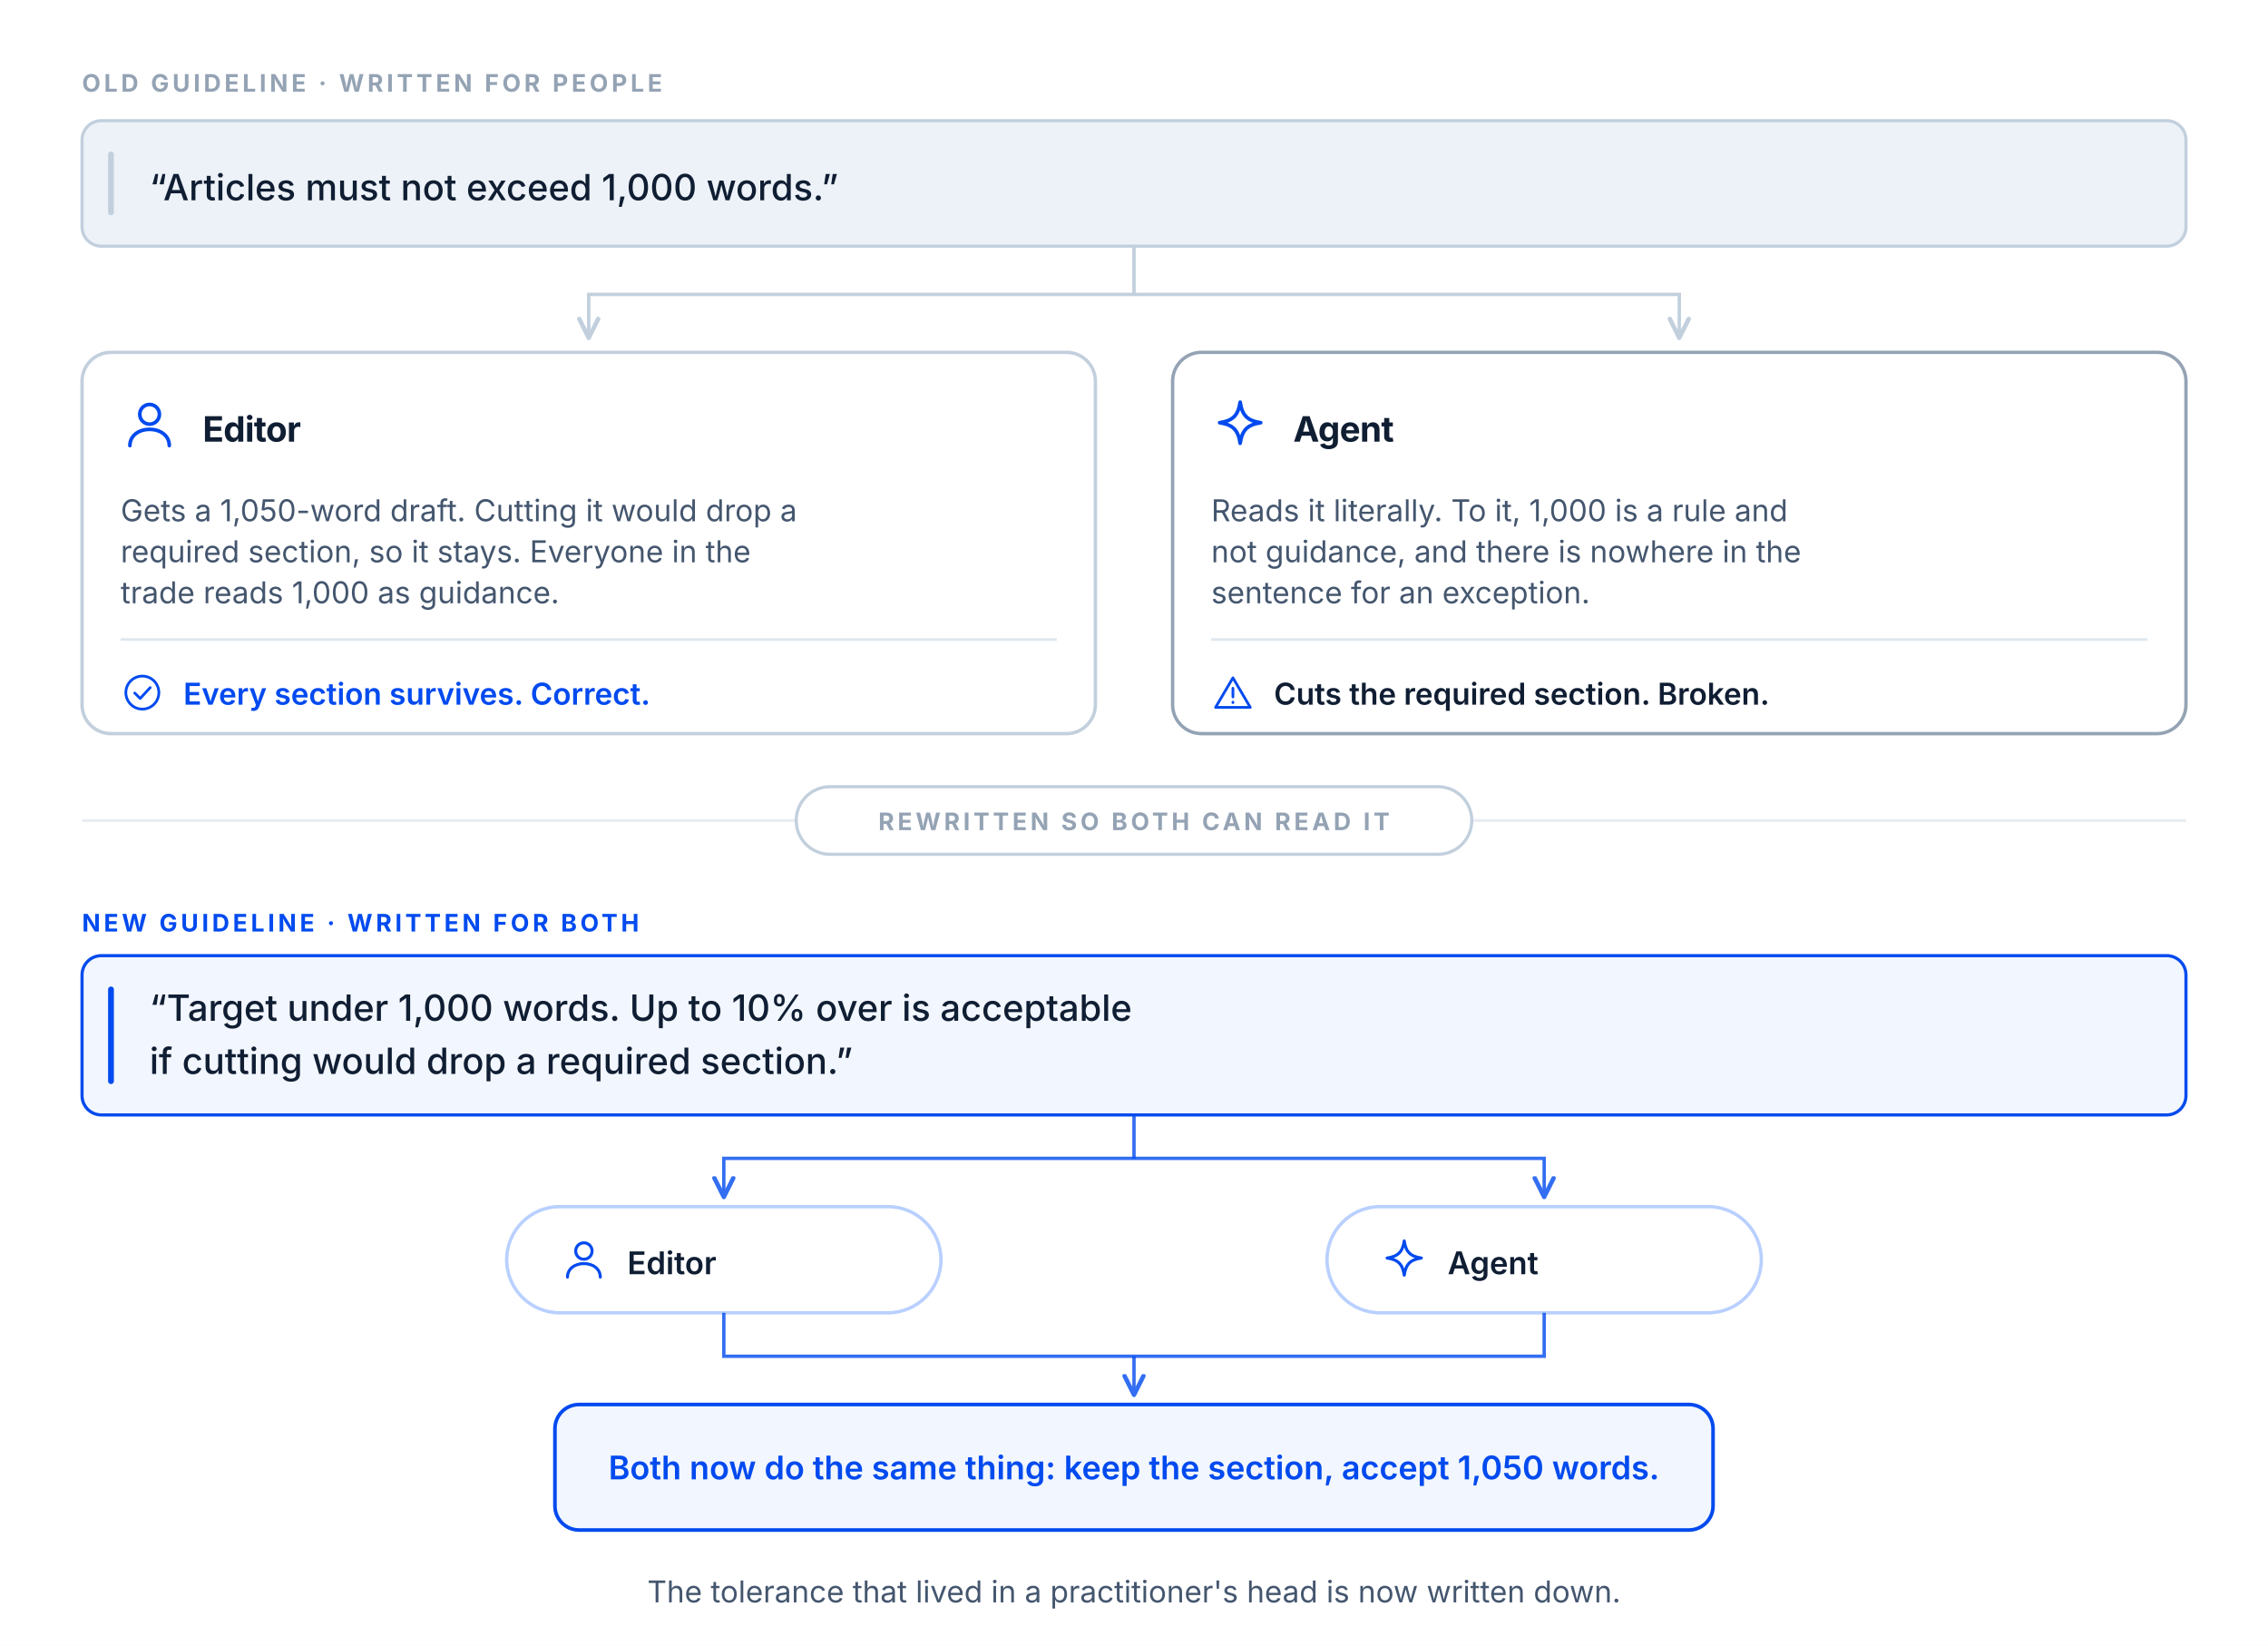
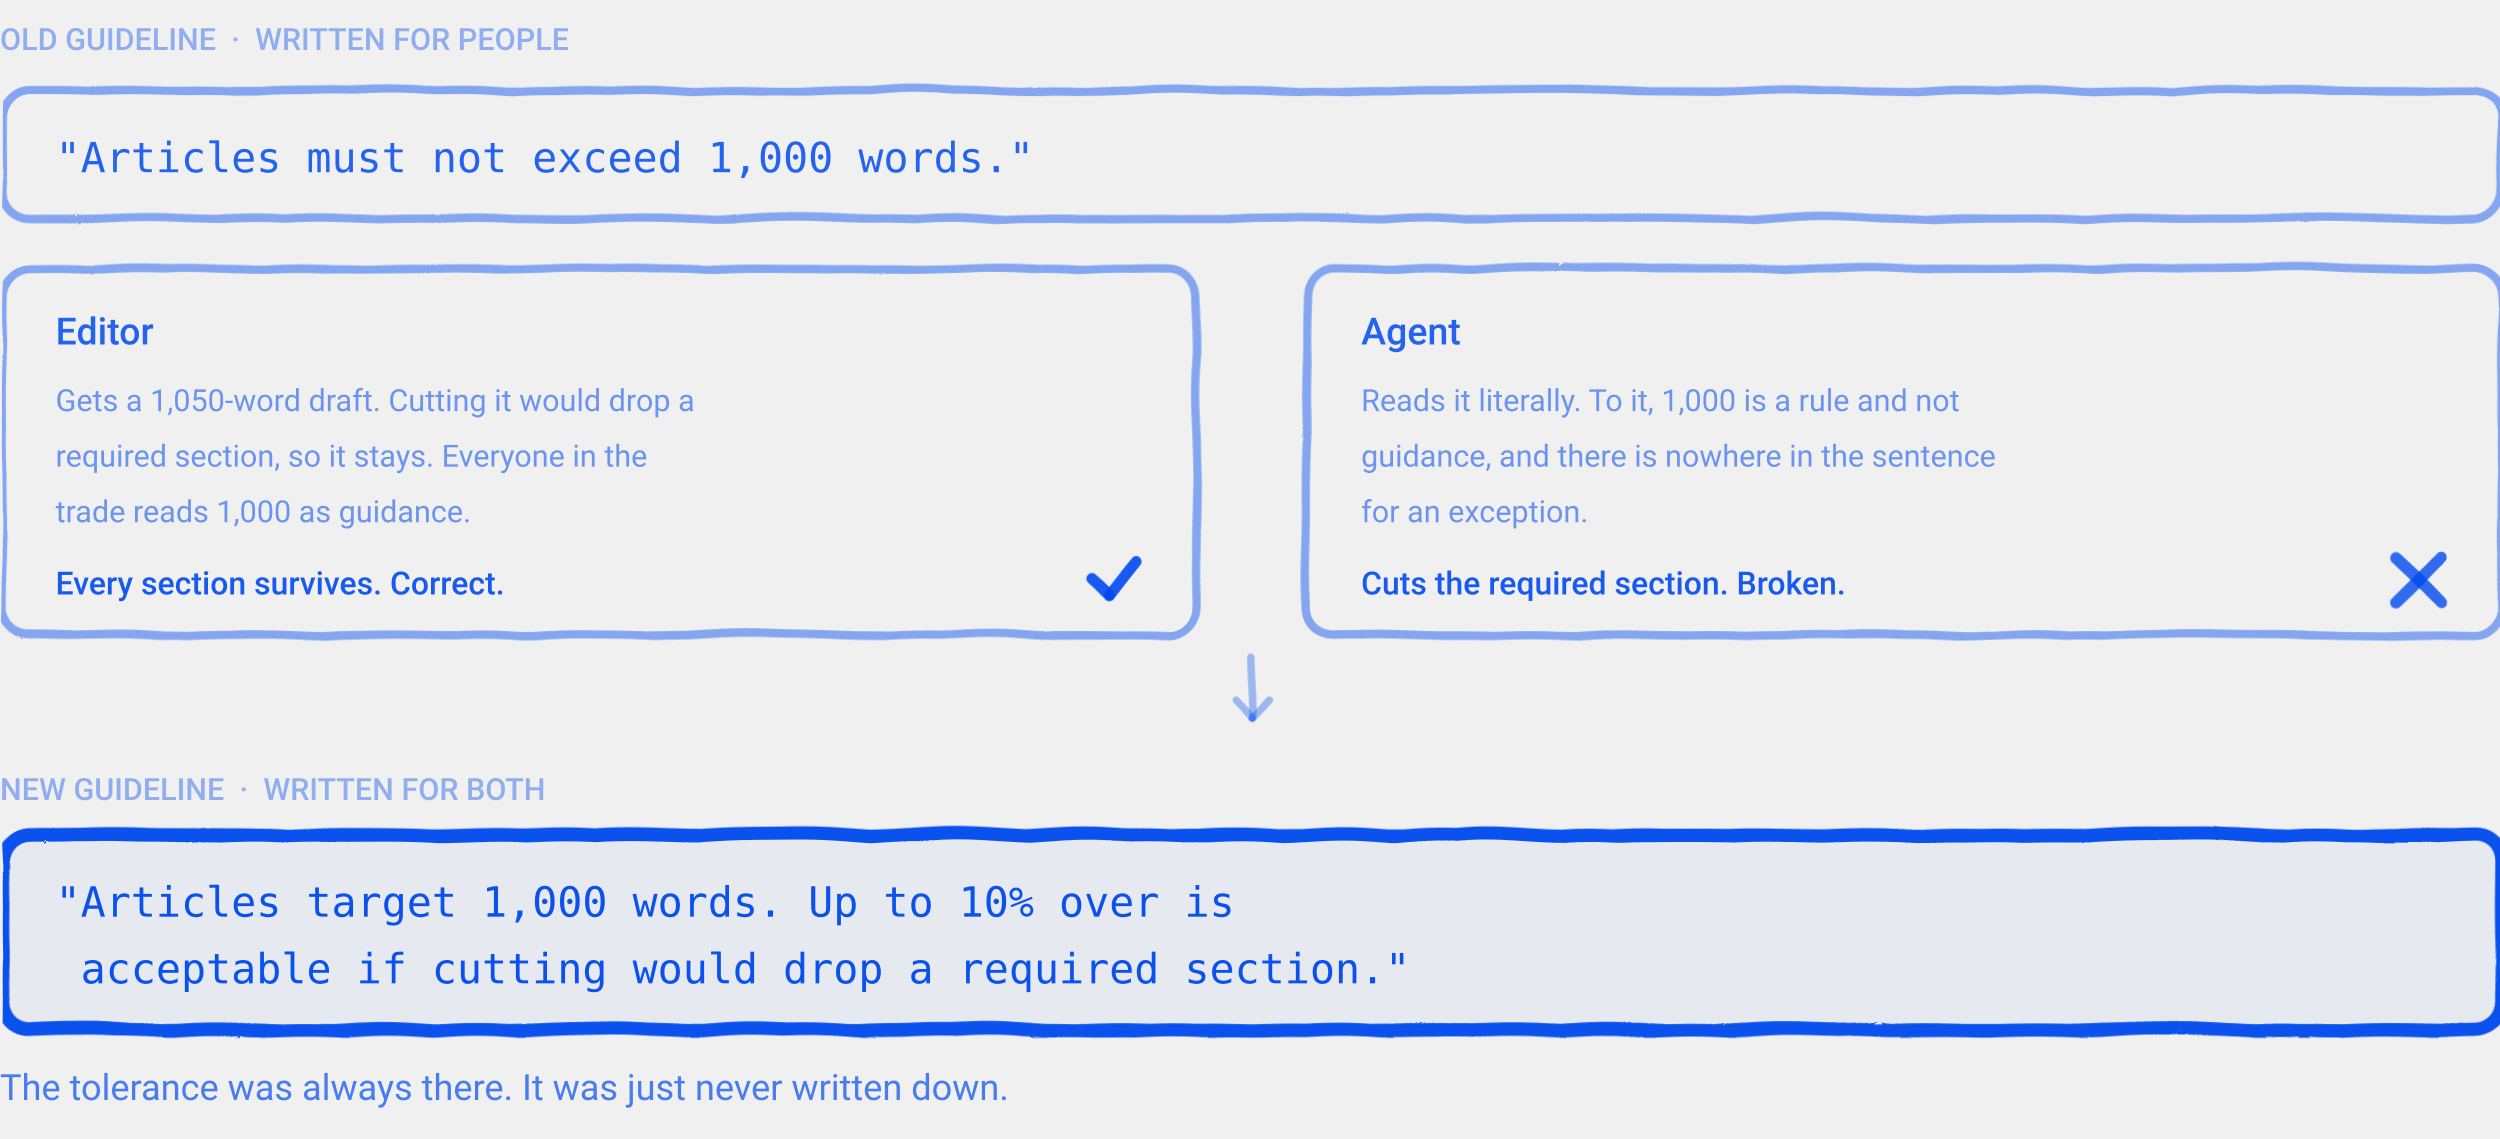
- <svg xmlns="http://www.w3.org/2000/svg" id="s14" font-family="Inter, Helvetica Neue, Helvetica, Arial, sans-serif" viewBox="0 0 940 682" role="img" aria-label="The same word-count rule read two ways. An editor treats 1,000 words as guidance and keeps a required section in a 1,050-word draft. An agent reads it literally and cuts the required section. The rewritten rule states the tolerance explicitly, and both then behave the same way.">
-   <style>
- /* --- Đóng gói chất xám --- */
- #s14 .eb{fill:#94A3B4;font-size:10px;font-weight:700;letter-spacing:.14em}
- #s14 .eb.b{fill:#004AEF}
- #s14 .qbox{fill:#EDF2F8;stroke:#C2CFDD;stroke-width:1.3}
- #s14 .qbox.b{fill:#F2F6FE;stroke:#004AEF}
- #s14 .qbar{stroke:#C2CFDD;stroke-width:2.4;fill:none;stroke-linecap:round}
- #s14 .qbar.b{stroke:#004AEF}
- #s14 .q{fill:#101E33;font-size:15px;font-weight:500}
- #s14 .card{fill:#FFFFFF;stroke:#C2CFDD;stroke-width:1.4}
- #s14 .card.w{stroke:#94A3B4}
- #s14 .ten{fill:#101E33;font-size:14.5px;font-weight:700;letter-spacing:-.015em}
- #s14 .mt{fill:#44566E;font-size:12.5px}
- #s14 .hr{stroke:#DFE6EE;stroke-width:1.1;fill:none}
- #s14 .kq{fill:#004AEF;font-size:12.5px;font-weight:600}
- #s14 .kq.d{fill:#101E33}
- #s14 .ln{stroke:#C2CFDD;stroke-width:1.4;fill:none}
- #s14 .ln.b{stroke:#004AEF;opacity:.8}
- #s14 .div{stroke:#E8ECF2;stroke-width:1.2;fill:none}
- #s14 .pill{fill:#FFFFFF;stroke:#C2CFDD;stroke-width:1.3}
- #s14 .pt{fill:#94A3B4;font-size:10px;font-weight:700;letter-spacing:.14em}
- #s14 .chip{fill:#FFFFFF;stroke:#B9D0FF;stroke-width:1.4}
- #s14 .ct{fill:#101E33;font-size:13px;font-weight:600}
- #s14 .obox{fill:#F2F6FE;stroke:#004AEF;stroke-width:1.5}
- #s14 .ot{fill:#004AEF;font-size:13.5px;font-weight:600}
- #s14 .nt{fill:#44566E;font-size:12.5px}
- #s14 .ic{fill:none;stroke:#004AEF;stroke-width:1.25;stroke-linecap:round;stroke-linejoin:round}
- #s14 .ic.d{stroke:#101E33}
- .s14_ic{fill:none;stroke:#004AEF;stroke-width:1.25;stroke-linecap:round;stroke-linejoin:round}
- </style>
-   <rect width="940" height="682" fill="#FFFFFF" />
+ <svg xmlns="http://www.w3.org/2000/svg" viewBox="0 0 900 410" width="900" height="410" role="img" stroke-linejoin="round">
+   <style>svg{color:#004AEF}@media (prefers-color-scheme:dark){svg{color:#8FB2FF}}</style>
  <defs>
-     <g id="s14-k-user" class="s14_ic">
-       <circle cx="10" cy="6.4" r="3.4" />
-       <path d="M3.2 17.2c0-3.4 3-5.6 6.8-5.6s6.8 2.2 6.8 5.6" />
-     </g>
-     <g id="s14-k-spark" class="s14_ic">
-       <path d="M10 2.2c.7 4.6 2.5 6.4 7.1 7.1-4.6.7-6.4 2.5-7.1 7.1-.7-4.6-2.5-6.4-7.1-7.1 4.6-.7 6.4-2.5 7.1-7.1z" />
-     </g>
-     <g id="s14-k-check" class="s14_ic">
-       <circle cx="10" cy="10" r="7.6" />
-       <path d="M6.5 10.2 9 12.7l4.6-5" />
-     </g>
-     <g id="s14-k-alert" class="s14_ic">
-       <path d="M10 3.2 18 16.8H2z" />
-       <path d="M10 8v4" />
-       <path d="M10 14.4v.2" />
-     </g>
-     <marker id="s14-ag" viewBox="0 0 8 8" refX="7" refY="4" markerWidth="7" markerHeight="7" orient="auto">
-       <path d="M0.6 0.8 L7 4 L0.6 7.2" fill="none" stroke="#C2CFDD" stroke-width="1.5" stroke-linecap="round" stroke-linejoin="round" />
-     </marker>
-     <marker id="s14-ab" viewBox="0 0 8 8" refX="7" refY="4" markerWidth="7" markerHeight="7" orient="auto">
-       <path d="M0.6 0.8 L7 4 L0.6 7.2" fill="none" stroke="#004AEF" stroke-width="1.5" stroke-linecap="round" stroke-linejoin="round" />
-     </marker>
+     <filter id="rough" x="-20%" y="-20%" width="140%" height="140%">
+       <feTurbulence type="turbulence" baseFrequency="0.016" numOctaves="2" seed="7" result="n" />
+       <feDisplacementMap in="SourceGraphic" in2="n" scale="2.4" xChannelSelector="R" yChannelSelector="G" />
+     </filter>
  </defs>
-   <text class="eb" x="34" y="38">OLD GUIDELINE · WRITTEN FOR PEOPLE</text>
-   <rect class="qbox" x="34" y="50" width="872" height="52" rx="8" />
-   <path class="qbar" d="M46 64v24" />
-   <text class="q" x="62" y="83">“Articles must not exceed 1,000 words.”</text>
-   <path class="ln" d="M470 102V122" />
-   <path class="ln" d="M470 122H244V140" marker-end="url(#s14-ag)" />
-   <path class="ln" d="M470 122H696V140" marker-end="url(#s14-ag)" />
-   <rect class="card" x="34" y="146" width="420" height="158" rx="12" />
-   <g transform="translate(50 164) scale(1.2)">
-     <use href="#s14-k-user" />
+   <g filter="url(#rough)">
+     <rect x="0.0" y="32.0" width="900.0" height="46.0" rx="10" fill="none" stroke="currentColor" stroke-opacity="0.45" stroke-width="3.0" />
+     <rect x="0.0" y="96.0" width="430.0" height="132.0" rx="10" fill="none" stroke="currentColor" stroke-opacity="0.45" stroke-width="3.0" />
+     <path d="M392.0,208.0 L398.4,213.8" fill="none" stroke="currentColor" stroke-opacity="0.90" stroke-width="3.9" stroke-linecap="round" />
+     <path d="M398.4,213.8 L408.0,201.8" fill="none" stroke="currentColor" stroke-opacity="0.90" stroke-width="3.9" stroke-linecap="round" />
+     <rect x="470.0" y="96.0" width="430.0" height="132.0" rx="10" fill="none" stroke="currentColor" stroke-opacity="0.45" stroke-width="3.0" />
+     <path d="M862.0,200.0 L878.0,216.0" fill="none" stroke="currentColor" stroke-opacity="0.80" stroke-width="4.2" stroke-linecap="round" />
+     <path d="M878.0,200.0 L862.0,216.0" fill="none" stroke="currentColor" stroke-opacity="0.80" stroke-width="4.2" stroke-linecap="round" />
+     <path d="M450.0,236.0 L450.0,258.0" fill="none" stroke="currentColor" stroke-opacity="0.35" stroke-width="2.7" stroke-linecap="round" />
+     <path d="M444.0,251.0 L450.0,258.0" fill="none" stroke="currentColor" stroke-opacity="0.35" stroke-width="2.7" stroke-linecap="round" />
+     <path d="M456.0,251.0 L450.0,258.0" fill="none" stroke="currentColor" stroke-opacity="0.35" stroke-width="2.7" stroke-linecap="round" />
+     <rect x="0.0" y="300.0" width="900.0" height="70.0" rx="10" fill="currentColor" fill-opacity="0.04" stroke="currentColor" stroke-opacity="0.95" stroke-width="4.8" />
  </g>
-   <text class="ten" x="84" y="183">Editor</text>
-   <text class="mt" x="50" y="216">Gets a 1,050-word draft. Cutting it would drop a</text>
-   <text class="mt" x="50" y="233">required section, so it stays. Everyone in the</text>
-   <text class="mt" x="50" y="250">trade reads 1,000 as guidance.</text>
-   <path class="hr" d="M50 265h388" />
-   <g transform="translate(50 278) scale(.9)">
-     <use class="ic" href="#s14-k-check" />
-   </g>
-   <text class="kq" x="76" y="292">Every section survives. Correct.</text>
-   <rect class="card w" x="486" y="146" width="420" height="158" rx="12" />
-   <g transform="translate(502 164) scale(1.2)">
-     <use href="#s14-k-spark" />
-   </g>
-   <text class="ten" x="536" y="183">Agent</text>
-   <text class="mt" x="502" y="216">Reads it literally. To it, 1,000 is a rule and</text>
-   <text class="mt" x="502" y="233">not guidance, and there is nowhere in the</text>
-   <text class="mt" x="502" y="250">sentence for an exception.</text>
-   <path class="hr" d="M502 265h388" />
-   <g transform="translate(502 278) scale(.9)">
-     <use class="ic d" href="#s14-k-alert" />
-   </g>
-   <text class="kq d" x="528" y="292">Cuts the required section. Broken.</text>
-   <path class="div" d="M34 340H906" />
-   <rect class="pill" x="330" y="326" width="280" height="28" rx="14" />
-   <text class="pt" x="470" y="344" text-anchor="middle">REWRITTEN SO BOTH CAN READ IT</text>
-   <text class="eb b" x="34" y="386">NEW GUIDELINE · WRITTEN FOR BOTH</text>
-   <rect class="qbox b" x="34" y="396" width="872" height="66" rx="8" />
-   <path class="qbar b" d="M46 410v38" />
-   <text class="q" x="62" y="423">“Target under 1,000 words. Up to 10% over is acceptable</text>
-   <text class="q" x="62" y="445">if cutting would drop a required section.”</text>
-   <path class="ln b" d="M470 462V480" />
-   <path class="ln b" d="M470 480H300V496" marker-end="url(#s14-ab)" />
-   <path class="ln b" d="M470 480H640V496" marker-end="url(#s14-ab)" />
-   <rect class="chip" x="210" y="500" width="180" height="44" rx="22" />
-   <g transform="translate(232 512)">
-     <use href="#s14-k-user" />
-   </g>
-   <text class="ct" x="260" y="528">Editor</text>
-   <rect class="chip" x="550" y="500" width="180" height="44" rx="22" />
-   <g transform="translate(572 512)">
-     <use href="#s14-k-spark" />
-   </g>
-   <text class="ct" x="600" y="528">Agent</text>
-   <path class="ln b" d="M300 544V562H470" />
-   <path class="ln b" d="M640 544V562H470" />
-   <path class="ln b" d="M470 562V578" marker-end="url(#s14-ab)" />
-   <rect class="obox" x="230" y="582" width="480" height="52" rx="10" />
-   <text class="ot" x="470" y="613" text-anchor="middle">Both now do the same thing: keep the section, accept 1,050 words.</text>
-   <text class="nt" x="470" y="664" text-anchor="middle">The tolerance that lived in a practitioner's head is now written down.</text>
+   <text x="0.0" y="18.0" font-family="system-ui, -apple-system, Segoe UI, Roboto, Helvetica, Arial, sans-serif" font-size="11" font-weight="500" fill="currentColor" fill-opacity="0.40" text-anchor="start" xml:space="preserve">OLD GUIDELINE  ·  WRITTEN FOR PEOPLE</text>
+   <text x="20.0" y="62.0" font-family="ui-monospace, SFMono-Regular, Menlo, Consolas, monospace" font-size="15" font-weight="500" fill="currentColor" fill-opacity="0.85" text-anchor="start" xml:space="preserve">"Articles must not exceed 1,000 words."</text>
+   <text x="20.0" y="124.0" font-family="system-ui, -apple-system, Segoe UI, Roboto, Helvetica, Arial, sans-serif" font-size="13.5" font-weight="500" fill="currentColor" fill-opacity="0.85" text-anchor="start" xml:space="preserve">Editor</text>
+   <text x="20.0" y="148.0" font-family="system-ui, -apple-system, Segoe UI, Roboto, Helvetica, Arial, sans-serif" font-size="11" font-weight="400" fill="currentColor" fill-opacity="0.55" text-anchor="start" xml:space="preserve">Gets a 1,050-word draft. Cutting it would drop a</text>
+   <text x="20.0" y="168.0" font-family="system-ui, -apple-system, Segoe UI, Roboto, Helvetica, Arial, sans-serif" font-size="11" font-weight="400" fill="currentColor" fill-opacity="0.55" text-anchor="start" xml:space="preserve">required section, so it stays. Everyone in the</text>
+   <text x="20.0" y="188.0" font-family="system-ui, -apple-system, Segoe UI, Roboto, Helvetica, Arial, sans-serif" font-size="11" font-weight="400" fill="currentColor" fill-opacity="0.55" text-anchor="start" xml:space="preserve">trade reads 1,000 as guidance.</text>
+   <text x="20.0" y="214.0" font-family="system-ui, -apple-system, Segoe UI, Roboto, Helvetica, Arial, sans-serif" font-size="11.5" font-weight="500" fill="currentColor" fill-opacity="0.90" text-anchor="start" xml:space="preserve">Every section survives. Correct.</text>
+   <text x="490.0" y="124.0" font-family="system-ui, -apple-system, Segoe UI, Roboto, Helvetica, Arial, sans-serif" font-size="13.5" font-weight="500" fill="currentColor" fill-opacity="0.85" text-anchor="start" xml:space="preserve">Agent</text>
+   <text x="490.0" y="148.0" font-family="system-ui, -apple-system, Segoe UI, Roboto, Helvetica, Arial, sans-serif" font-size="11" font-weight="400" fill="currentColor" fill-opacity="0.55" text-anchor="start" xml:space="preserve">Reads it literally. To it, 1,000 is a rule and not</text>
+   <text x="490.0" y="168.0" font-family="system-ui, -apple-system, Segoe UI, Roboto, Helvetica, Arial, sans-serif" font-size="11" font-weight="400" fill="currentColor" fill-opacity="0.55" text-anchor="start" xml:space="preserve">guidance, and there is nowhere in the sentence</text>
+   <text x="490.0" y="188.0" font-family="system-ui, -apple-system, Segoe UI, Roboto, Helvetica, Arial, sans-serif" font-size="11" font-weight="400" fill="currentColor" fill-opacity="0.55" text-anchor="start" xml:space="preserve">for an exception.</text>
+   <text x="490.0" y="214.0" font-family="system-ui, -apple-system, Segoe UI, Roboto, Helvetica, Arial, sans-serif" font-size="11.5" font-weight="500" fill="currentColor" fill-opacity="0.90" text-anchor="start" xml:space="preserve">Cuts the required section. Broken.</text>
+   <text x="0.0" y="288.0" font-family="system-ui, -apple-system, Segoe UI, Roboto, Helvetica, Arial, sans-serif" font-size="11" font-weight="500" fill="currentColor" fill-opacity="0.40" text-anchor="start" xml:space="preserve">NEW GUIDELINE  ·  WRITTEN FOR BOTH</text>
+   <text x="20.0" y="330.0" font-family="ui-monospace, SFMono-Regular, Menlo, Consolas, monospace" font-size="15" font-weight="500" fill="currentColor" fill-opacity="0.95" text-anchor="start" xml:space="preserve">"Articles target 1,000 words. Up to 10% over is</text>
+   <text x="20.0" y="354.0" font-family="ui-monospace, SFMono-Regular, Menlo, Consolas, monospace" font-size="15" font-weight="500" fill="currentColor" fill-opacity="0.95" text-anchor="start" xml:space="preserve"> acceptable if cutting would drop a required section."</text>
+   <text x="0.0" y="396.0" font-family="system-ui, -apple-system, Segoe UI, Roboto, Helvetica, Arial, sans-serif" font-size="13" font-weight="400" fill="currentColor" fill-opacity="0.70" text-anchor="start" xml:space="preserve">The tolerance was always there. It was just never written down.</text>
</svg>
